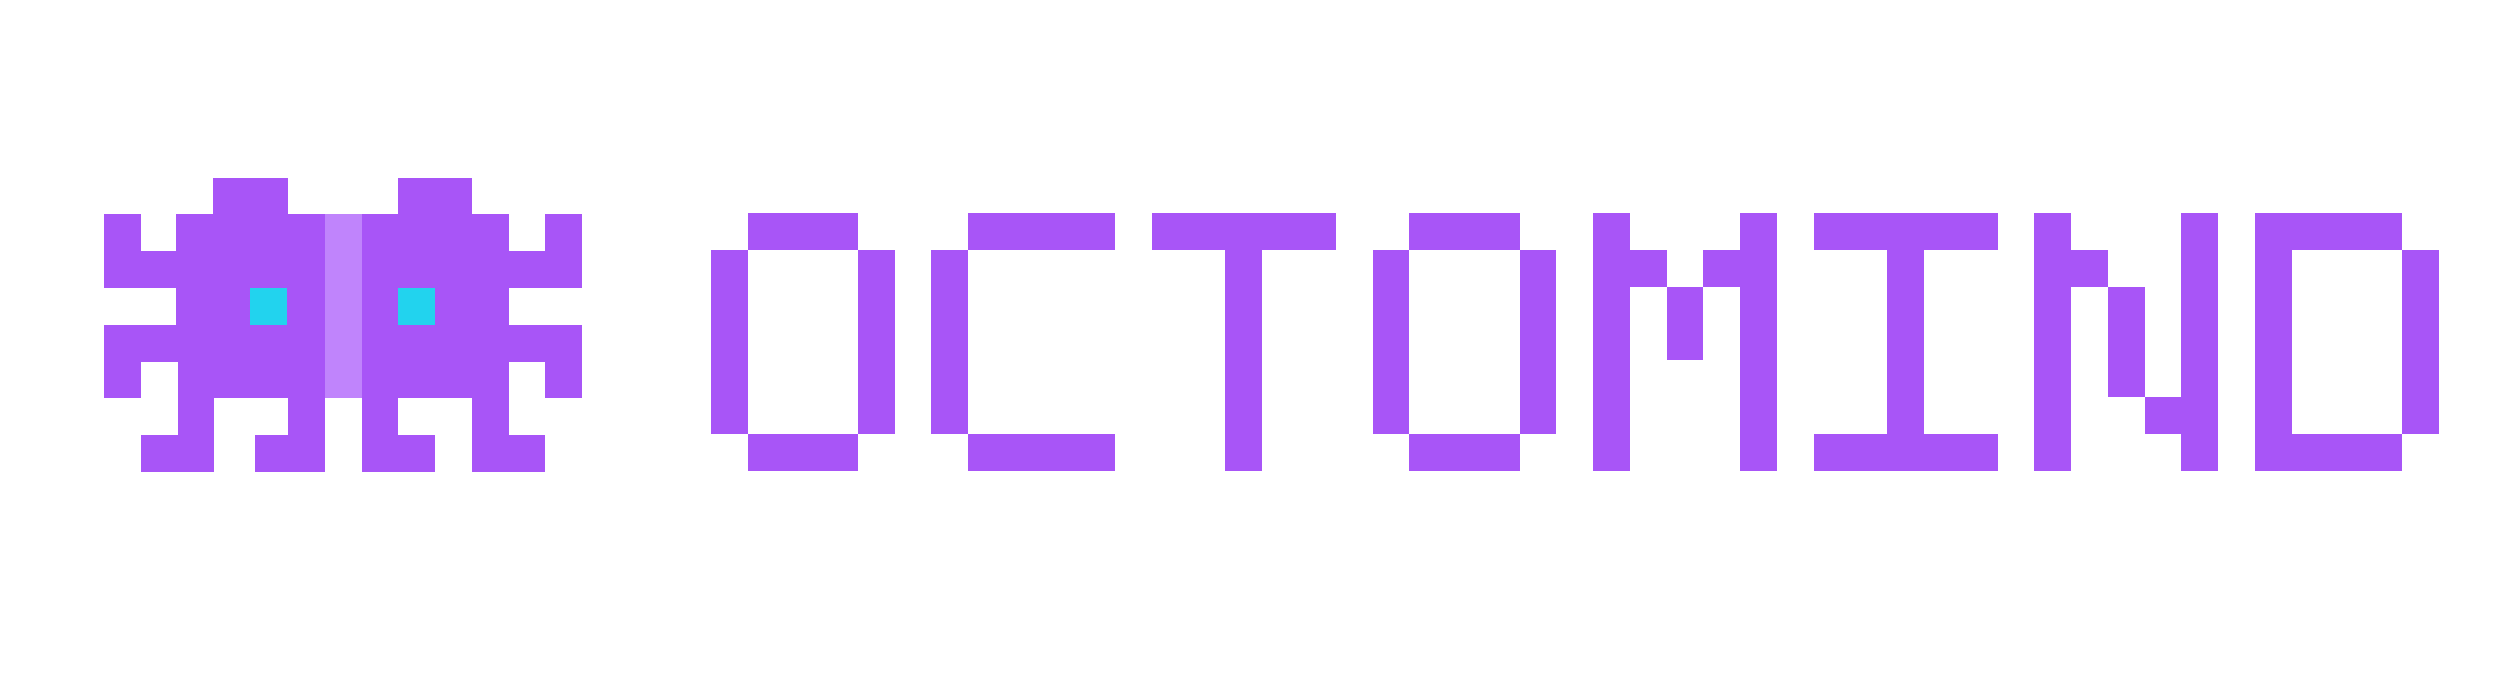
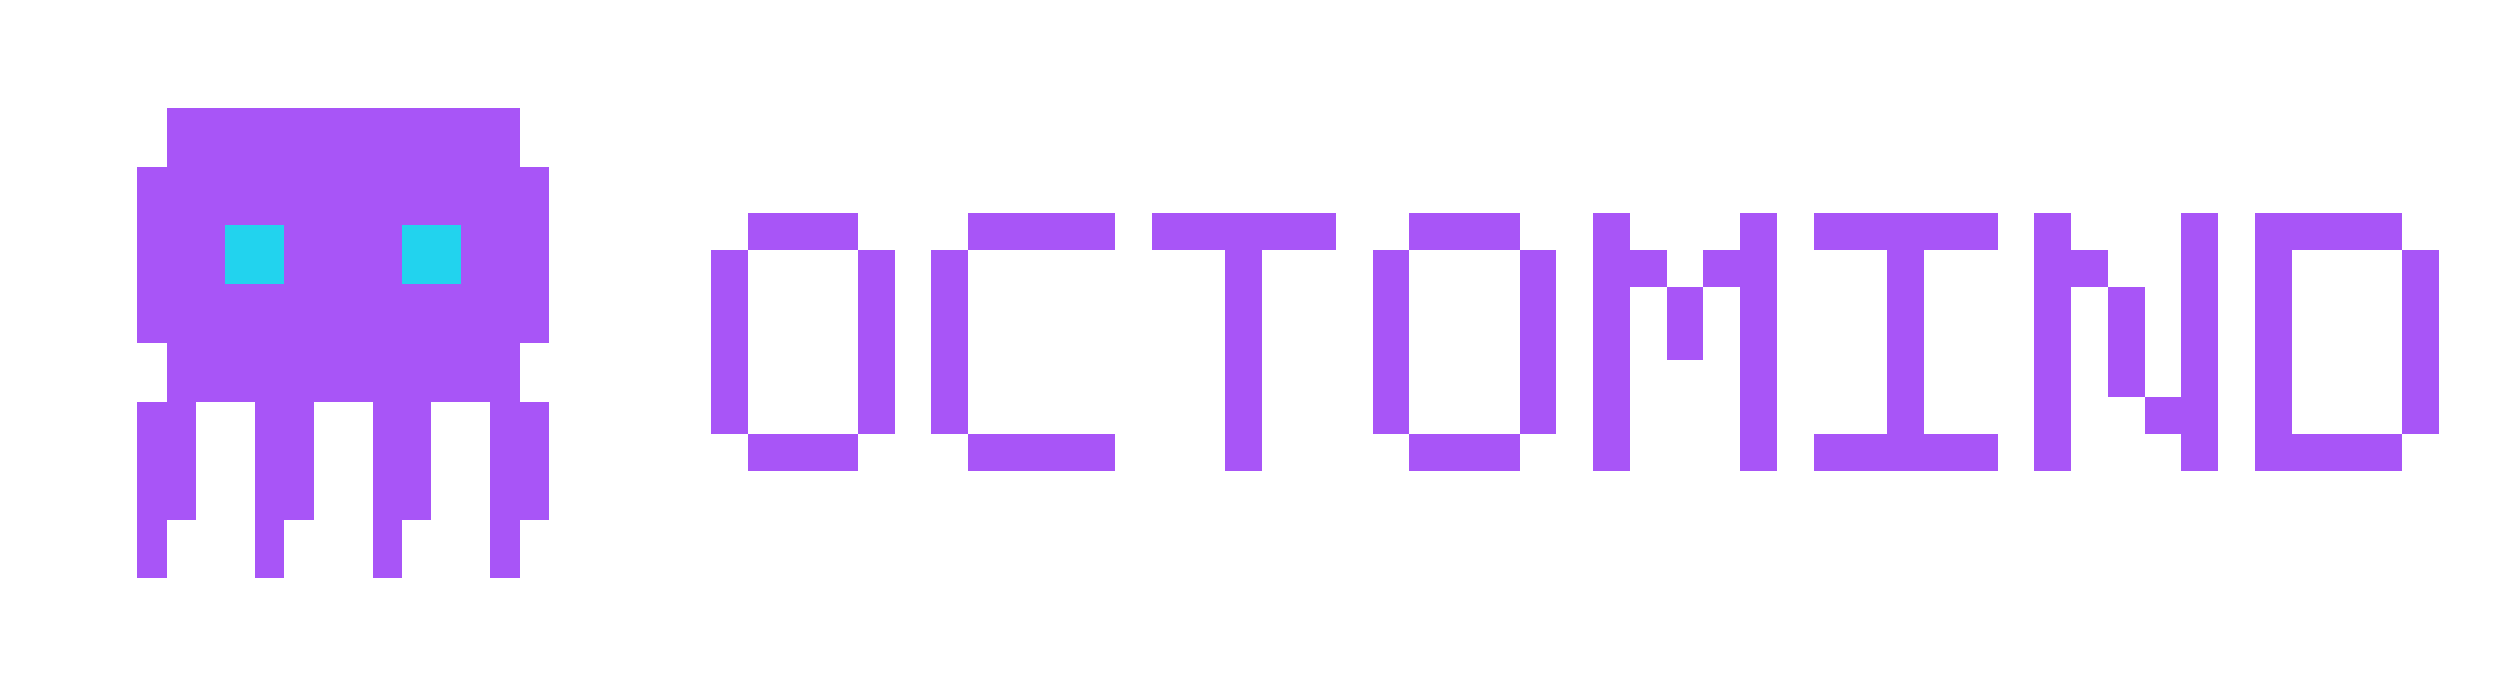
<svg xmlns="http://www.w3.org/2000/svg" viewBox="0 0 1020 280" width="1020" height="280" shape-rendering="crispEdges">
  <g transform="translate(20 20) scale(0.5)">
-     <path d="M75 255H45V285H75V255Z" fill="#A855F7" />
-     <path d="M75 135H45V165H75V135Z" fill="#A855F7" />
-     <path d="M195 105H134V135H195V105Z" fill="#A855F7" />
-     <path d="M345 105H285V135H345V105Z" fill="#A855F7" />
-     <path d="M375 135H104V165H375V135Z" fill="#A855F7" />
-     <path d="M435 165H45V195H435V165Z" fill="#A855F7" />
-     <path d="M375 195H104V225H375V195Z" fill="#A855F7" />
-     <path d="M435 225H45V255H435V225Z" fill="#A855F7" />
-     <path d="M375 255H105V285H375V255Z" fill="#A855F7" />
-     <path d="M135 285H105V345H135V285Z" fill="#A855F7" />
-     <path d="M105 315H75V345H105V315Z" fill="#A855F7" />
-     <path d="M375 285H345V345H375V285Z" fill="#A855F7" />
-     <path d="M405 315H375V345H405V315Z" fill="#A855F7" />
-     <path d="M315 315H285V345H315V315Z" fill="#A855F7" />
-     <path d="M435 255H405V285H435V255Z" fill="#A855F7" />
-     <path d="M198 315H168V345H198V315Z" fill="#A855F7" />
-     <path d="M225 285H195V345H225V285Z" fill="#A855F7" />
-     <path d="M285 285H255V345H285V285Z" fill="#A855F7" />
-     <path d="M255 135H225V285H255V135Z" fill="#C084FC" />
-     <path d="M194 195H164V225H194V195Z" fill="#22D3EE" />
-     <path d="M315 195H285V225H315V195Z" fill="#22D3EE" />
-     <path d="M435 135H405V165H435V135Z" fill="#A855F7" />
+     <path d="M384 48H96V96H384V48Z" fill="#A855F7" />
+     <path d="M408 96H72V192H408V96Z" fill="#A855F7" />
+     <path d="M192 144H144V192H192V144Z" fill="#22D3EE" />
+     <path d="M336 144H288V192H336V144Z" fill="#22D3EE" />
+     <path d="M408 192H72V240H408V192Z" fill="#A855F7" />
+     <path d="M384 240H96V288H384V240Z" fill="#A855F7" />
+     <path d="M120 288H72V384H120V288Z" fill="#A855F7" />
+     <path d="M216 288H168V384H216V288Z" fill="#A855F7" />
+     <path d="M312 288H264V384H312V288Z" fill="#A855F7" />
+     <path d="M408 288H360V384H408V288Z" fill="#A855F7" />
+     <path d="M96 384H72V432H96V384Z" fill="#A855F7" />
+     <path d="M192 384H168V432H192V384Z" fill="#A855F7" />
+     <path d="M288 384H264V432H288V384Z" fill="#A855F7" />
+     <path d="M384 384H360V432H384V384Z" fill="#A855F7" />
  </g>
  <g fill="#A855F7">
    <rect x="305" y="87" width="45" height="15" />
    <rect x="290" y="102" width="15" height="15" />
    <rect x="350" y="102" width="15" height="15" />
    <rect x="290" y="117" width="15" height="15" />
    <rect x="350" y="117" width="15" height="15" />
    <rect x="290" y="132" width="15" height="15" />
    <rect x="350" y="132" width="15" height="15" />
    <rect x="290" y="147" width="15" height="15" />
    <rect x="350" y="147" width="15" height="15" />
    <rect x="290" y="162" width="15" height="15" />
    <rect x="350" y="162" width="15" height="15" />
    <rect x="305" y="177" width="45" height="15" />
    <rect x="395" y="87" width="60" height="15" />
    <rect x="380" y="102" width="15" height="15" />
    <rect x="380" y="117" width="15" height="15" />
    <rect x="380" y="132" width="15" height="15" />
    <rect x="380" y="147" width="15" height="15" />
    <rect x="380" y="162" width="15" height="15" />
    <rect x="395" y="177" width="60" height="15" />
    <rect x="470" y="87" width="75" height="15" />
    <rect x="500" y="102" width="15" height="15" />
    <rect x="500" y="117" width="15" height="15" />
    <rect x="500" y="132" width="15" height="15" />
    <rect x="500" y="147" width="15" height="15" />
    <rect x="500" y="162" width="15" height="15" />
    <rect x="500" y="177" width="15" height="15" />
    <rect x="575" y="87" width="45" height="15" />
    <rect x="560" y="102" width="15" height="15" />
    <rect x="620" y="102" width="15" height="15" />
    <rect x="560" y="117" width="15" height="15" />
    <rect x="620" y="117" width="15" height="15" />
    <rect x="560" y="132" width="15" height="15" />
    <rect x="620" y="132" width="15" height="15" />
    <rect x="560" y="147" width="15" height="15" />
    <rect x="620" y="147" width="15" height="15" />
    <rect x="560" y="162" width="15" height="15" />
    <rect x="620" y="162" width="15" height="15" />
    <rect x="575" y="177" width="45" height="15" />
    <rect x="650" y="87" width="15" height="15" />
    <rect x="710" y="87" width="15" height="15" />
    <rect x="650" y="102" width="30" height="15" />
    <rect x="695" y="102" width="30" height="15" />
    <rect x="650" y="117" width="15" height="15" />
    <rect x="680" y="117" width="15" height="15" />
    <rect x="710" y="117" width="15" height="15" />
    <rect x="650" y="132" width="15" height="15" />
    <rect x="680" y="132" width="15" height="15" />
    <rect x="710" y="132" width="15" height="15" />
    <rect x="650" y="147" width="15" height="15" />
    <rect x="710" y="147" width="15" height="15" />
    <rect x="650" y="162" width="15" height="15" />
    <rect x="710" y="162" width="15" height="15" />
    <rect x="650" y="177" width="15" height="15" />
    <rect x="710" y="177" width="15" height="15" />
    <rect x="740" y="87" width="75" height="15" />
    <rect x="770" y="102" width="15" height="15" />
    <rect x="770" y="117" width="15" height="15" />
    <rect x="770" y="132" width="15" height="15" />
    <rect x="770" y="147" width="15" height="15" />
    <rect x="770" y="162" width="15" height="15" />
    <rect x="740" y="177" width="75" height="15" />
    <rect x="830" y="87" width="15" height="15" />
    <rect x="890" y="87" width="15" height="15" />
    <rect x="830" y="102" width="30" height="15" />
    <rect x="890" y="102" width="15" height="15" />
    <rect x="830" y="117" width="15" height="15" />
    <rect x="860" y="117" width="15" height="15" />
    <rect x="890" y="117" width="15" height="15" />
    <rect x="830" y="132" width="15" height="15" />
    <rect x="860" y="132" width="15" height="15" />
    <rect x="890" y="132" width="15" height="15" />
    <rect x="830" y="147" width="15" height="15" />
    <rect x="860" y="147" width="15" height="15" />
    <rect x="890" y="147" width="15" height="15" />
    <rect x="830" y="162" width="15" height="15" />
    <rect x="875" y="162" width="30" height="15" />
    <rect x="830" y="177" width="15" height="15" />
    <rect x="890" y="177" width="15" height="15" />
    <rect x="920" y="87" width="60" height="15" />
    <rect x="920" y="102" width="15" height="15" />
    <rect x="980" y="102" width="15" height="15" />
    <rect x="920" y="117" width="15" height="15" />
    <rect x="980" y="117" width="15" height="15" />
    <rect x="920" y="132" width="15" height="15" />
    <rect x="980" y="132" width="15" height="15" />
    <rect x="920" y="147" width="15" height="15" />
    <rect x="980" y="147" width="15" height="15" />
    <rect x="920" y="162" width="15" height="15" />
    <rect x="980" y="162" width="15" height="15" />
    <rect x="920" y="177" width="60" height="15" />
  </g>
</svg>
